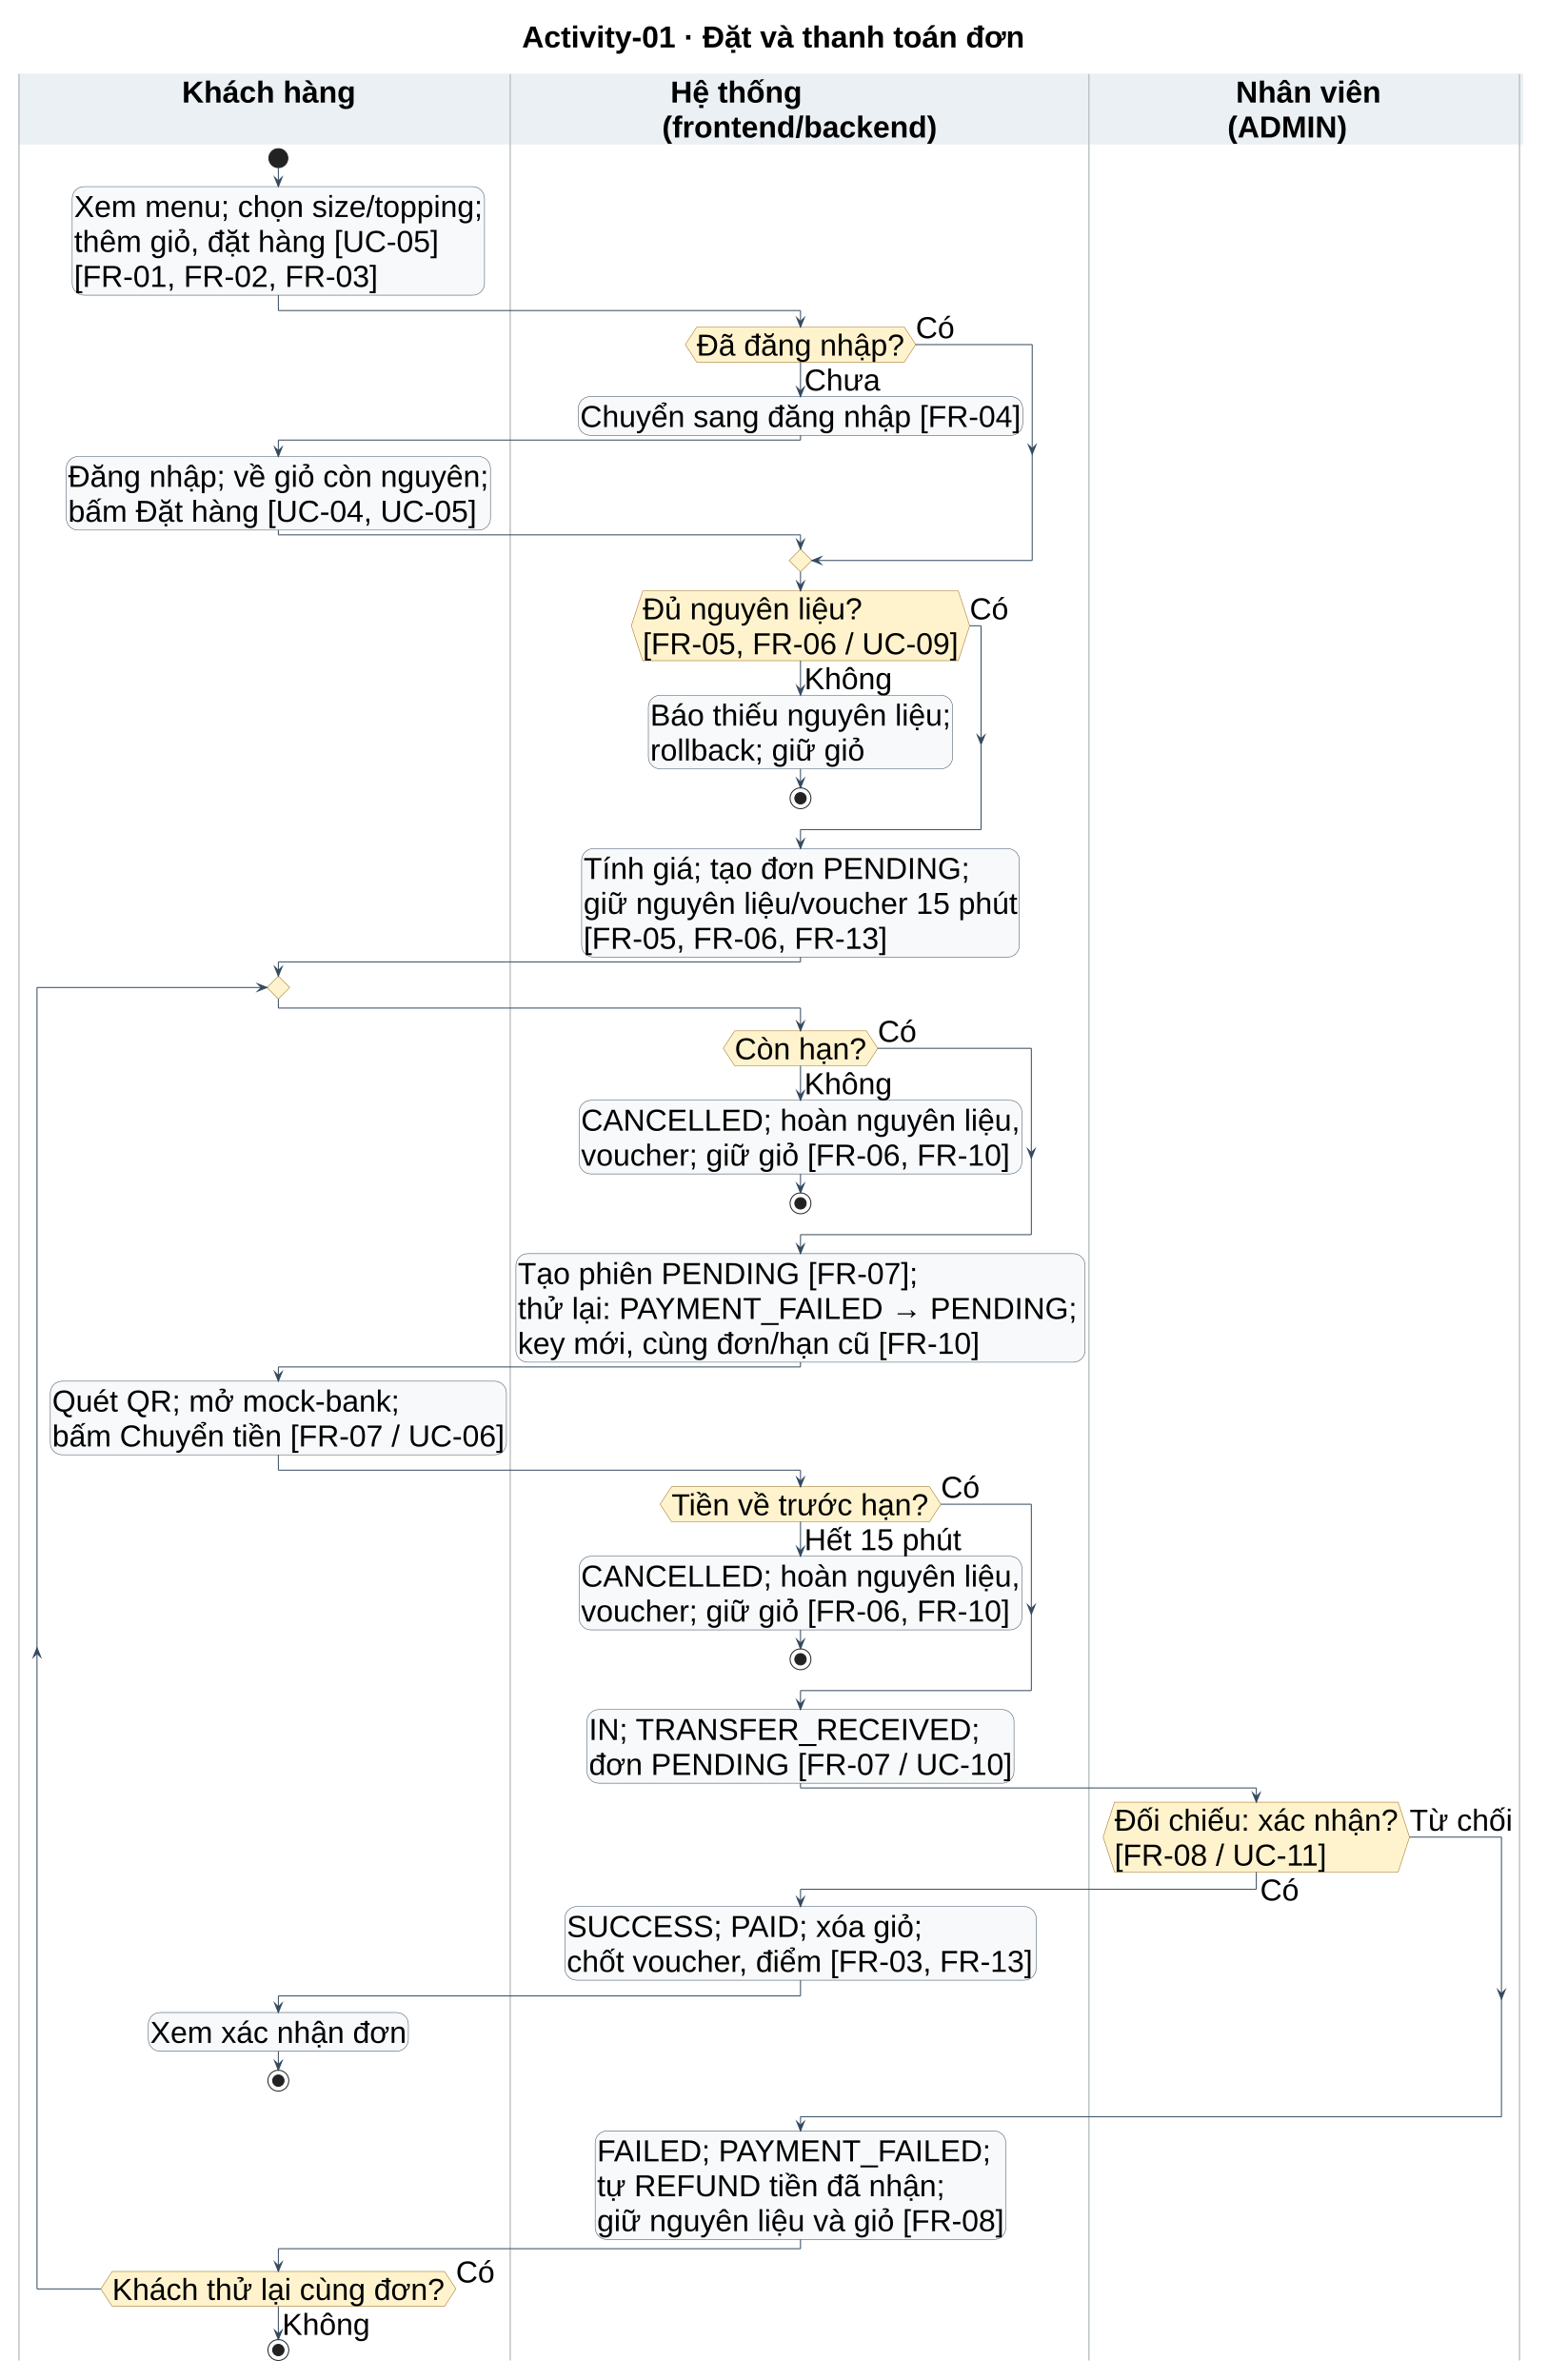
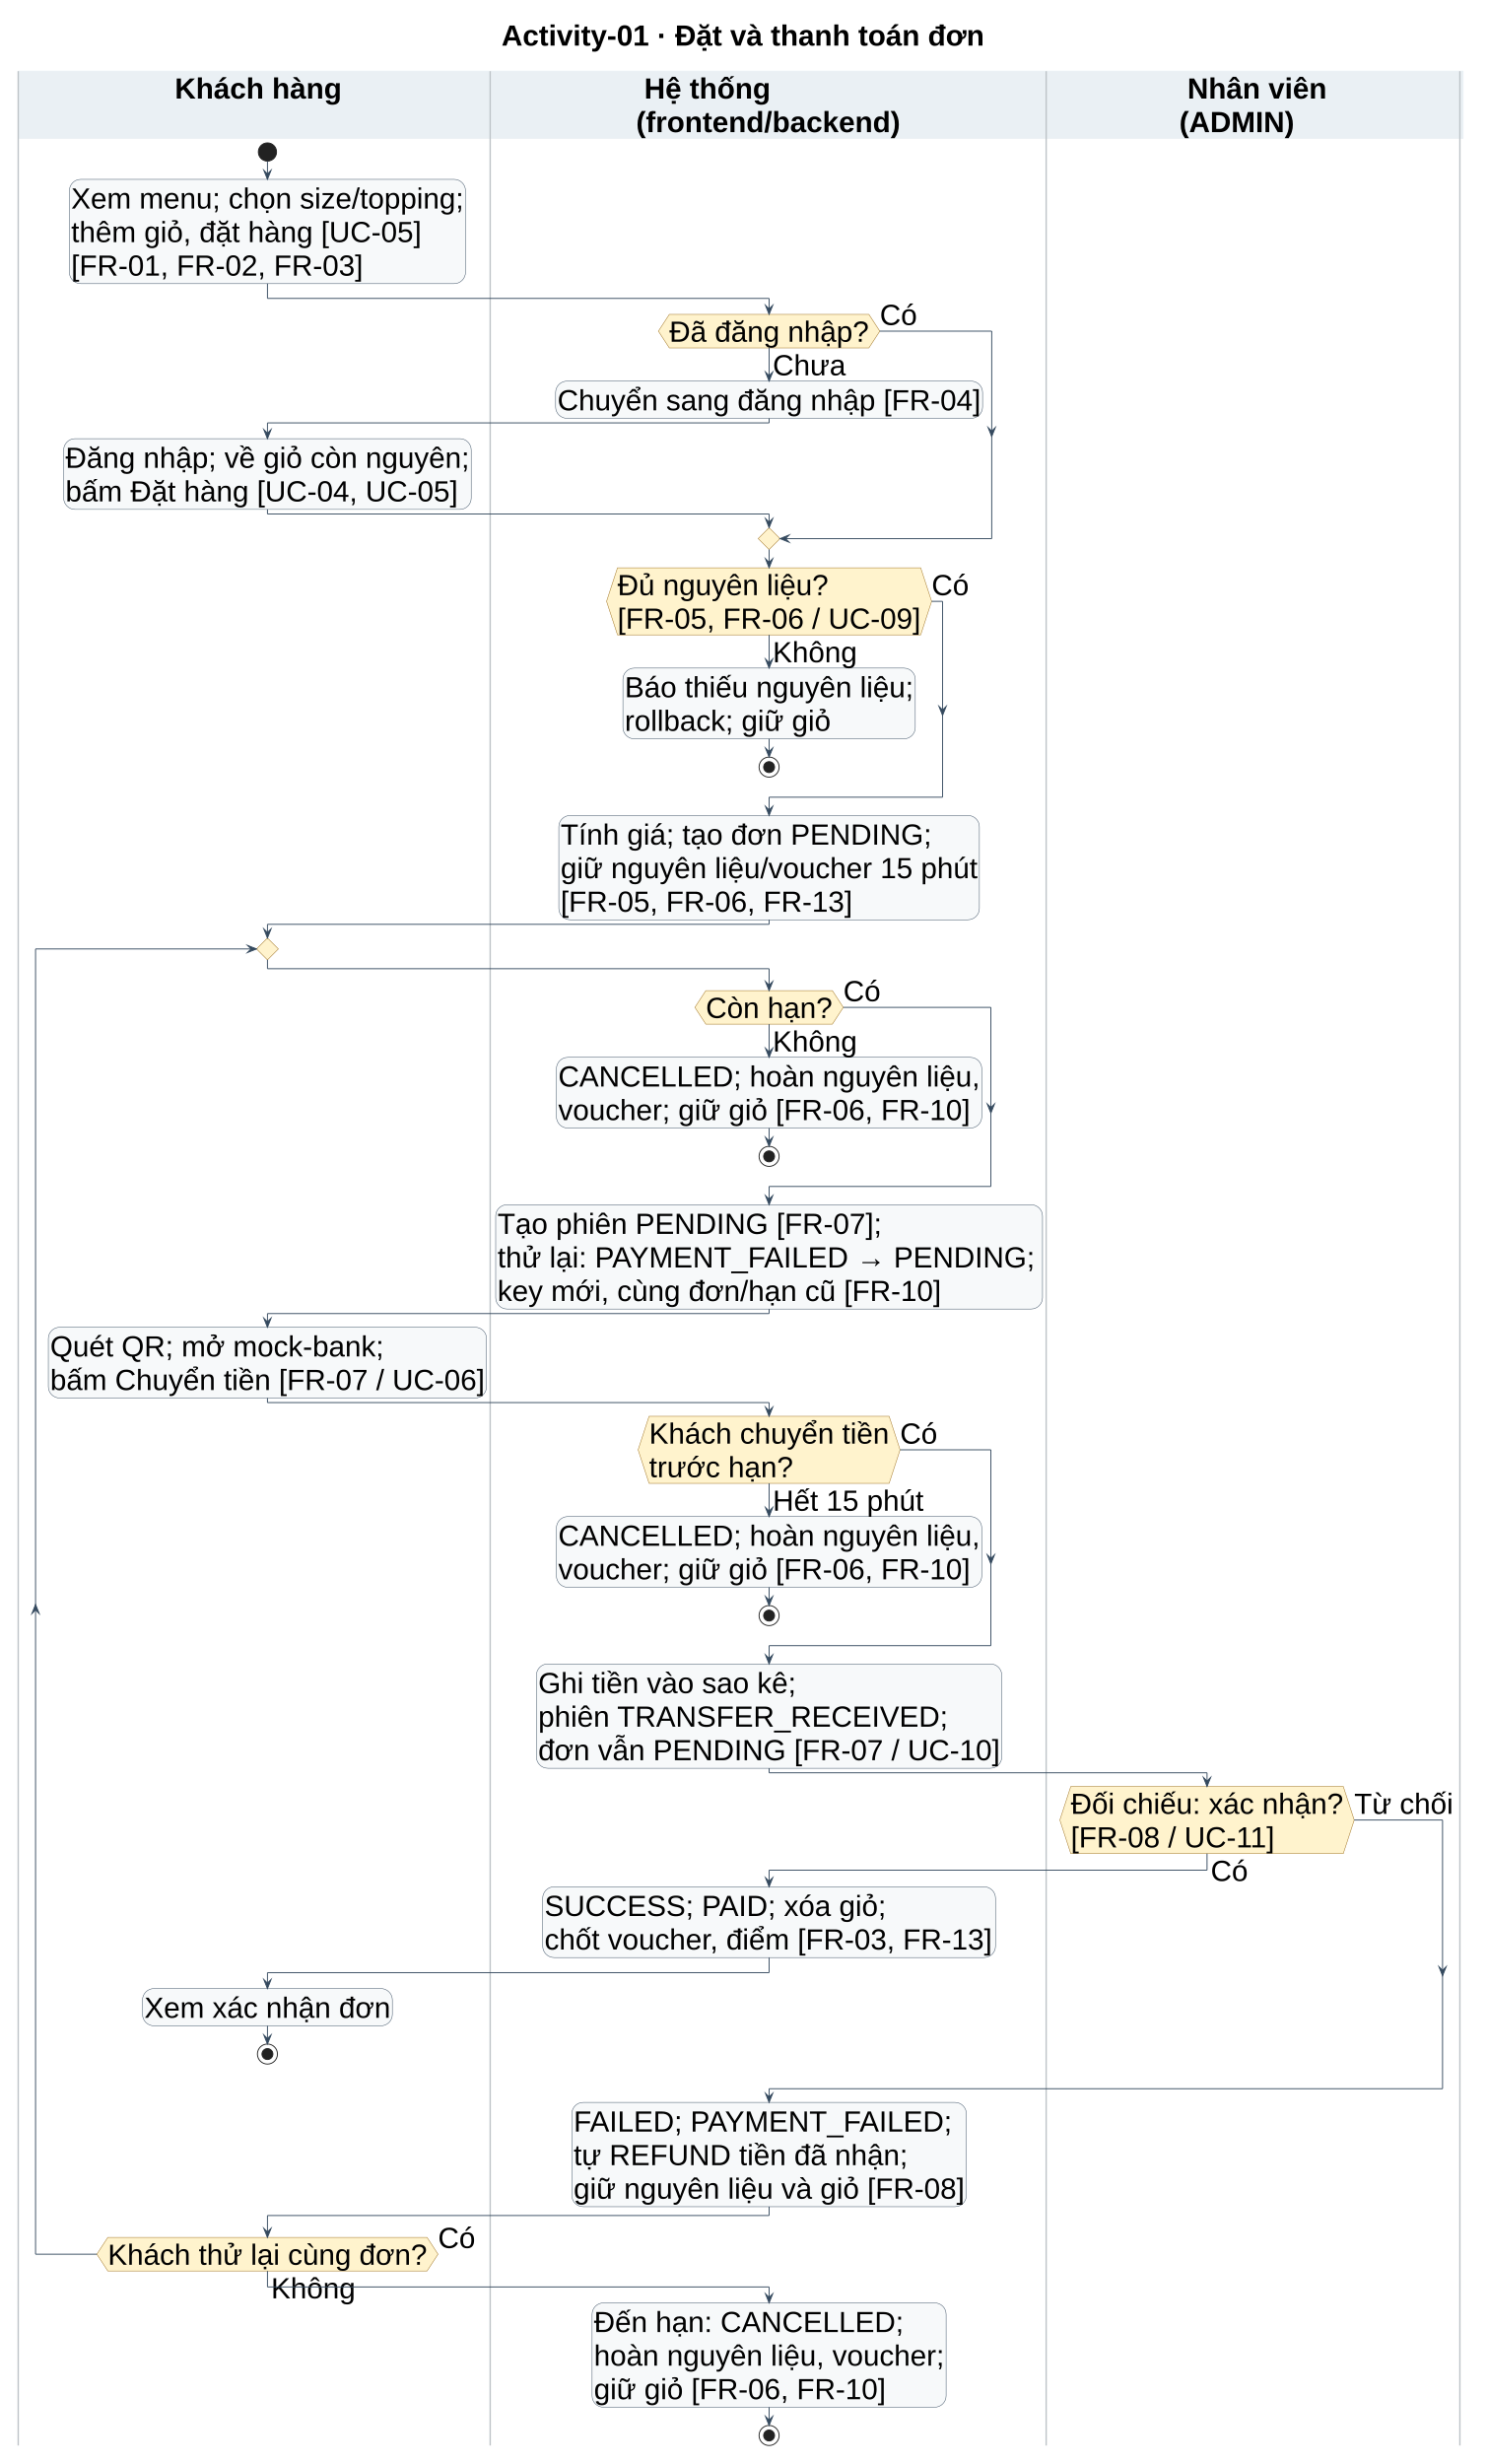
- <svg xmlns="http://www.w3.org/2000/svg" version="1.1" data-diagram-type="ACTIVITY" style="width:1631px;height:2508px;background:#FFFFFF;" width="1631px" height="2508px" viewBox="0 0 1631 2508" zoomAndPan="magnify" preserveAspectRatio="none" contentStyleType="text/css">
+ <svg xmlns="http://www.w3.org/2000/svg" version="1.1" data-diagram-type="ACTIVITY" style="width:1631px;height:2702px;background:#FFFFFF;" width="1631px" height="2702px" viewBox="0 0 1631 2702" zoomAndPan="magnify" preserveAspectRatio="none" contentStyleType="text/css">
  <defs />
  <g font-family="sans-serif" lengthAdjust="spacing">
    <g class="title" data-source-line="26">
      <text x="550.063" y="50.016" fill="#000" font-size="32" textLength="529.484" font-weight="700" font-family="Arial">Activity-01 · Đặt và thanh toán đơn</text>
    </g>
    <rect x="20" y="78.078" width="1584.609" height="73.594" fill="#EAF0F4" style="stroke:#EAF0F4;stroke-width:1;" />
    <ellipse cx="293.32" cy="166.672" rx="10" ry="10" fill="#222" style="stroke:#222;stroke-width:1;" />
    <rect x="76.086" y="196.672" width="434.469" height="114.391" fill="#F7F9FA" style="stroke:#34495E;stroke-width:0.5;" rx="12.5" ry="12.5" />
    <text x="78.086" y="228.688" fill="#000" font-size="32" textLength="430.469" font-family="Arial">Xem menu; chọn size/topping;</text>
    <text x="78.086" y="265.484" fill="#000" font-size="32" textLength="384.219" font-family="Arial">thêm giỏ, đặt hàng [UC-05]</text>
    <text x="78.086" y="302.281" fill="#000" font-size="32" textLength="320.063" font-family="Arial">[FR-01, FR-02, FR-03]</text>
    <rect x="69.82" y="481.035" width="447" height="77.594" fill="#F7F9FA" style="stroke:#34495E;stroke-width:0.5;" rx="12.5" ry="12.5" />
    <text x="71.82" y="513.051" fill="#000" font-size="32" textLength="443" font-family="Arial">Đăng nhập; về giỏ còn nguyên;</text>
    <text x="71.82" y="549.848" fill="#000" font-size="32" textLength="430.406" font-family="Arial">bấm Đặt hàng [UC-04, UC-05]</text>
    <rect x="53" y="1455.465" width="480.641" height="77.594" fill="#F7F9FA" style="stroke:#34495E;stroke-width:0.5;" rx="12.5" ry="12.5" />
    <text x="55" y="1487.48" fill="#000" font-size="32" textLength="365.969" font-family="Arial">Quét QR; mở mock-bank;</text>
    <text x="55" y="1524.277" fill="#000" font-size="32" textLength="476.641" font-family="Arial">bấm Chuyển tiền [FR-07 / UC-06]</text>
-     <rect x="156.305" y="2120.754" width="274.031" height="40.797" fill="#F7F9FA" style="stroke:#34495E;stroke-width:0.5;" rx="12.5" ry="12.5" />
-     <text x="158.305" y="2152.77" fill="#000" font-size="32" textLength="270.031" font-family="Arial">Xem xác nhận đơn</text>
-     <ellipse cx="293.32" cy="2192.551" rx="11" ry="11" fill="none" style="stroke:#222;stroke-width:1;" />
-     <ellipse cx="293.32" cy="2192.551" rx="6" ry="6" fill="#222" style="stroke:#222;stroke-width:1;" />
+     <rect x="156.305" y="2180.668" width="274.031" height="40.797" fill="#F7F9FA" style="stroke:#34495E;stroke-width:0.5;" rx="12.5" ry="12.5" />
+     <text x="158.305" y="2212.684" fill="#000" font-size="32" textLength="270.031" font-family="Arial">Xem xác nhận đơn</text>
+     <ellipse cx="293.32" cy="2252.465" rx="11" ry="11" fill="none" style="stroke:#222;stroke-width:1;" />
+     <ellipse cx="293.32" cy="2252.465" rx="6" ry="6" fill="#222" style="stroke:#222;stroke-width:1;" />
    <polygon points="293.32,1028.605,305.32,1040.605,293.32,1052.605,281.32,1040.605,293.32,1028.605" fill="#FFF3CD" style="stroke:#9A6B16;stroke-width:0.5;stroke-linejoin:miter;stroke-miterlimit:10;" />
-     <polygon points="118.227,2393.621,468.414,2393.621,480.414,2412.02,468.414,2430.418,118.227,2430.418,106.227,2412.02,118.227,2393.621" fill="#FFF3CD" style="stroke:#9A6B16;stroke-width:0.5;stroke-linejoin:miter;stroke-miterlimit:10;" />
-     <text x="297.32" y="2460.434" fill="#000" font-size="32" textLength="92.531" font-family="Arial">Không</text>
-     <text x="118.227" y="2423.637" fill="#000" font-size="32" textLength="350.188" font-family="Arial">Khách thử lại cùng đơn?</text>
-     <text x="480.414" y="2405.238" fill="#000" font-size="32" textLength="40.906" font-family="Arial">Có</text>
-     <ellipse cx="293.32" cy="2476.418" rx="11" ry="11" fill="none" style="stroke:#222;stroke-width:1;" />
-     <ellipse cx="293.32" cy="2476.418" rx="6" ry="6" fill="#222" style="stroke:#222;stroke-width:1;" />
-     <line x1="20" y1="78.078" x2="20" y2="2487.418" style="stroke:#BDC3C7;stroke-width:1.5;" />
+     <polygon points="118.227,2453.535,468.414,2453.535,480.414,2471.934,468.414,2490.332,118.227,2490.332,106.227,2471.934,118.227,2453.535" fill="#FFF3CD" style="stroke:#9A6B16;stroke-width:0.5;stroke-linejoin:miter;stroke-miterlimit:10;" />
+     <text x="297.32" y="2520.348" fill="#000" font-size="32" textLength="92.531" font-family="Arial">Không</text>
+     <text x="118.227" y="2483.551" fill="#000" font-size="32" textLength="350.188" font-family="Arial">Khách thử lại cùng đơn?</text>
+     <text x="480.414" y="2465.152" fill="#000" font-size="32" textLength="40.906" font-family="Arial">Có</text>
+     <line x1="20" y1="78.078" x2="20" y2="2681.723" style="stroke:#BDC3C7;stroke-width:1.5;" />
    <rect x="609.375" y="417.938" width="468.313" height="40.797" fill="#F7F9FA" style="stroke:#34495E;stroke-width:0.5;" rx="12.5" ry="12.5" />
    <text x="611.375" y="449.953" fill="#000" font-size="32" textLength="464.313" font-family="Arial">Chuyển sang đăng nhập [FR-04]</text>
    <polygon points="734.102,344.742,952.961,344.742,964.961,363.141,952.961,381.539,734.102,381.539,722.102,363.141,734.102,344.742" fill="#FFF3CD" style="stroke:#9A6B16;stroke-width:0.5;stroke-linejoin:miter;stroke-miterlimit:10;" />
    <text x="847.531" y="411.555" fill="#000" font-size="32" textLength="80.125" font-family="Arial">Chưa</text>
    <text x="734.102" y="374.758" fill="#000" font-size="32" textLength="218.859" font-family="Arial">Đã đăng nhập?</text>
    <text x="964.961" y="356.359" fill="#000" font-size="32" textLength="40.906" font-family="Arial">Có</text>
    <polygon points="843.531,578.629,855.531,590.629,843.531,602.629,831.531,590.629,843.531,578.629" fill="#FFF3CD" style="stroke:#9A6B16;stroke-width:0.5;stroke-linejoin:miter;stroke-miterlimit:10;" />
    <rect x="683.188" y="732.621" width="320.688" height="77.594" fill="#F7F9FA" style="stroke:#34495E;stroke-width:0.5;" rx="12.5" ry="12.5" />
    <text x="685.188" y="764.637" fill="#000" font-size="32" textLength="316.688" font-family="Arial">Báo thiếu nguyên liệu;</text>
    <text x="685.188" y="801.434" fill="#000" font-size="32" textLength="225.969" font-family="Arial">rollback; giữ giỏ</text>
    <ellipse cx="843.531" cy="841.215" rx="11" ry="11" fill="none" style="stroke:#222;stroke-width:1;" />
    <ellipse cx="843.531" cy="841.215" rx="6" ry="6" fill="#222" style="stroke:#222;stroke-width:1;" />
    <polygon points="677.273,622.629,1009.789,622.629,1021.789,659.426,1009.789,696.223,677.273,696.223,665.273,659.426,677.273,622.629" fill="#FFF3CD" style="stroke:#9A6B16;stroke-width:0.5;stroke-linejoin:miter;stroke-miterlimit:10;" />
    <text x="847.531" y="726.238" fill="#000" font-size="32" textLength="92.531" font-family="Arial">Không</text>
    <text x="677.273" y="652.645" fill="#000" font-size="32" textLength="231.281" font-family="Arial">Đủ nguyên liệu?</text>
    <text x="677.273" y="689.441" fill="#000" font-size="32" textLength="332.516" font-family="Arial">[FR-05, FR-06 / UC-09]</text>
    <text x="1021.789" y="652.645" fill="#000" font-size="32" textLength="40.906" font-family="Arial">Có</text>
    <rect x="612.883" y="894.215" width="461.297" height="114.391" fill="#F7F9FA" style="stroke:#34495E;stroke-width:0.5;" rx="12.5" ry="12.5" />
    <text x="614.883" y="926.23" fill="#000" font-size="32" textLength="406.938" font-family="Arial">Tính giá; tạo đơn PENDING;</text>
    <text x="614.883" y="963.027" fill="#000" font-size="32" textLength="457.297" font-family="Arial">giữ nguyên liệu/voucher 15 phút</text>
    <text x="614.883" y="999.824" fill="#000" font-size="32" textLength="320.063" font-family="Arial">[FR-05, FR-06, FR-13]</text>
    <rect x="610.281" y="1159.48" width="466.5" height="77.594" fill="#F7F9FA" style="stroke:#34495E;stroke-width:0.5;" rx="12.5" ry="12.5" />
    <text x="612.281" y="1191.496" fill="#000" font-size="32" textLength="462.5" font-family="Arial">CANCELLED; hoàn nguyên liệu,</text>
    <text x="612.281" y="1228.293" fill="#000" font-size="32" textLength="451.813" font-family="Arial">voucher; giữ giỏ [FR-06, FR-10]</text>
    <ellipse cx="843.531" cy="1268.074" rx="11" ry="11" fill="none" style="stroke:#222;stroke-width:1;" />
    <ellipse cx="843.531" cy="1268.074" rx="6" ry="6" fill="#222" style="stroke:#222;stroke-width:1;" />
    <polygon points="774.141,1086.285,912.922,1086.285,924.922,1104.684,912.922,1123.082,774.141,1123.082,762.141,1104.684,774.141,1086.285" fill="#FFF3CD" style="stroke:#9A6B16;stroke-width:0.5;stroke-linejoin:miter;stroke-miterlimit:10;" />
    <text x="847.531" y="1153.098" fill="#000" font-size="32" textLength="92.531" font-family="Arial">Không</text>
    <text x="774.141" y="1116.301" fill="#000" font-size="32" textLength="138.781" font-family="Arial">Còn hạn?</text>
    <text x="924.922" y="1097.902" fill="#000" font-size="32" textLength="40.906" font-family="Arial">Có</text>
    <rect x="543.641" y="1321.074" width="599.781" height="114.391" fill="#F7F9FA" style="stroke:#34495E;stroke-width:0.5;" rx="12.5" ry="12.5" />
    <text x="545.641" y="1353.09" fill="#000" font-size="32" textLength="421.484" font-family="Arial">Tạo phiên PENDING [FR-07];</text>
    <text x="545.641" y="1389.887" fill="#000" font-size="32" textLength="595.781" font-family="Arial">thử lại: PAYMENT_FAILED → PENDING;</text>
    <text x="545.641" y="1426.684" fill="#000" font-size="32" textLength="486.625" font-family="Arial">key mới, cùng đơn/hạn cũ [FR-10]</text>
-     <rect x="610.281" y="1639.934" width="466.5" height="77.594" fill="#F7F9FA" style="stroke:#34495E;stroke-width:0.5;" rx="12.5" ry="12.5" />
-     <text x="612.281" y="1671.949" fill="#000" font-size="32" textLength="462.5" font-family="Arial">CANCELLED; hoàn nguyên liệu,</text>
-     <text x="612.281" y="1708.746" fill="#000" font-size="32" textLength="451.813" font-family="Arial">voucher; giữ giỏ [FR-06, FR-10]</text>
-     <ellipse cx="843.531" cy="1748.527" rx="11" ry="11" fill="none" style="stroke:#222;stroke-width:1;" />
-     <ellipse cx="843.531" cy="1748.527" rx="6" ry="6" fill="#222" style="stroke:#222;stroke-width:1;" />
-     <polygon points="707.602,1566.738,979.461,1566.738,991.461,1585.137,979.461,1603.535,707.602,1603.535,695.602,1585.137,707.602,1566.738" fill="#FFF3CD" style="stroke:#9A6B16;stroke-width:0.5;stroke-linejoin:miter;stroke-miterlimit:10;" />
-     <text x="847.531" y="1633.551" fill="#000" font-size="32" textLength="165.453" font-family="Arial">Hết 15 phút</text>
-     <text x="707.602" y="1596.754" fill="#000" font-size="32" textLength="271.859" font-family="Arial">Tiền về trước hạn?</text>
-     <text x="991.461" y="1578.355" fill="#000" font-size="32" textLength="40.906" font-family="Arial">Có</text>
-     <rect x="618.539" y="1801.527" width="449.984" height="77.594" fill="#F7F9FA" style="stroke:#34495E;stroke-width:0.5;" rx="12.5" ry="12.5" />
-     <text x="620.539" y="1833.543" fill="#000" font-size="32" textLength="412.516" font-family="Arial">IN; TRANSFER_RECEIVED;</text>
-     <text x="620.539" y="1870.34" fill="#000" font-size="32" textLength="445.984" font-family="Arial">đơn PENDING [FR-07 / UC-10]</text>
-     <rect x="595.219" y="2009.113" width="496.625" height="77.594" fill="#F7F9FA" style="stroke:#34495E;stroke-width:0.5;" rx="12.5" ry="12.5" />
-     <text x="597.219" y="2041.129" fill="#000" font-size="32" textLength="377.031" font-family="Arial">SUCCESS; PAID; xóa giỏ;</text>
-     <text x="597.219" y="2077.926" fill="#000" font-size="32" textLength="492.625" font-family="Arial">chốt voucher, điểm [FR-03, FR-13]</text>
-     <rect x="627.148" y="2245.551" width="432.766" height="114.391" fill="#F7F9FA" style="stroke:#34495E;stroke-width:0.5;" rx="12.5" ry="12.5" />
-     <text x="629.148" y="2277.566" fill="#000" font-size="32" textLength="423.219" font-family="Arial">FAILED; PAYMENT_FAILED;</text>
-     <text x="629.148" y="2314.363" fill="#000" font-size="32" textLength="366.469" font-family="Arial">tự REFUND tiền đã nhận;</text>
-     <text x="629.148" y="2351.16" fill="#000" font-size="32" textLength="428.766" font-family="Arial">giữ nguyên liệu và giỏ [FR-08]</text>
-     <line x1="537.641" y1="78.078" x2="537.641" y2="2487.418" style="stroke:#BDC3C7;stroke-width:1.5;" />
-     <polygon points="1174.422,1899.121,1473.281,1899.121,1485.281,1935.918,1473.281,1972.715,1174.422,1972.715,1162.422,1935.918,1174.422,1899.121" fill="#FFF3CD" style="stroke:#9A6B16;stroke-width:0.5;stroke-linejoin:miter;stroke-miterlimit:10;" />
-     <text x="1327.852" y="2002.73" fill="#000" font-size="32" textLength="40.906" font-family="Arial">Có</text>
-     <text x="1174.422" y="1929.137" fill="#000" font-size="32" textLength="298.859" font-family="Arial">Đối chiếu: xác nhận?</text>
-     <text x="1174.422" y="1965.934" fill="#000" font-size="32" textLength="225.828" font-family="Arial">[FR-08 / UC-11]</text>
-     <text x="1485.281" y="1929.137" fill="#000" font-size="32" textLength="108.563" font-family="Arial">Từ chối</text>
-     <line x1="1147.422" y1="78.078" x2="1147.422" y2="2487.418" style="stroke:#BDC3C7;stroke-width:1.5;" />
-     <line x1="1601.164" y1="78.078" x2="1601.164" y2="2487.418" style="stroke:#BDC3C7;stroke-width:1.5;" />
+     <rect x="610.281" y="1663.051" width="466.5" height="77.594" fill="#F7F9FA" style="stroke:#34495E;stroke-width:0.5;" rx="12.5" ry="12.5" />
+     <text x="612.281" y="1695.066" fill="#000" font-size="32" textLength="462.5" font-family="Arial">CANCELLED; hoàn nguyên liệu,</text>
+     <text x="612.281" y="1731.863" fill="#000" font-size="32" textLength="451.813" font-family="Arial">voucher; giữ giỏ [FR-06, FR-10]</text>
+     <ellipse cx="843.531" cy="1771.645" rx="11" ry="11" fill="none" style="stroke:#222;stroke-width:1;" />
+     <ellipse cx="843.531" cy="1771.645" rx="6" ry="6" fill="#222" style="stroke:#222;stroke-width:1;" />
+     <polygon points="711.883,1553.059,975.18,1553.059,987.18,1589.855,975.18,1626.652,711.883,1626.652,699.883,1589.855,711.883,1553.059" fill="#FFF3CD" style="stroke:#9A6B16;stroke-width:0.5;stroke-linejoin:miter;stroke-miterlimit:10;" />
+     <text x="847.531" y="1656.668" fill="#000" font-size="32" textLength="165.453" font-family="Arial">Hết 15 phút</text>
+     <text x="711.883" y="1583.074" fill="#000" font-size="32" textLength="263.297" font-family="Arial">Khách chuyển tiền</text>
+     <text x="711.883" y="1619.871" fill="#000" font-size="32" textLength="158.031" font-family="Arial">trước hạn?</text>
+     <text x="987.18" y="1583.074" fill="#000" font-size="32" textLength="40.906" font-family="Arial">Có</text>
+     <rect x="588.297" y="1824.645" width="510.469" height="114.391" fill="#F7F9FA" style="stroke:#34495E;stroke-width:0.5;" rx="12.5" ry="12.5" />
+     <text x="590.297" y="1856.66" fill="#000" font-size="32" textLength="282.828" font-family="Arial">Ghi tiền vào sao kê;</text>
+     <text x="590.297" y="1893.457" fill="#000" font-size="32" textLength="449.922" font-family="Arial">phiên TRANSFER_RECEIVED;</text>
+     <text x="590.297" y="1930.254" fill="#000" font-size="32" textLength="506.469" font-family="Arial">đơn vẫn PENDING [FR-07 / UC-10]</text>
+     <rect x="595.219" y="2069.027" width="496.625" height="77.594" fill="#F7F9FA" style="stroke:#34495E;stroke-width:0.5;" rx="12.5" ry="12.5" />
+     <text x="597.219" y="2101.043" fill="#000" font-size="32" textLength="377.031" font-family="Arial">SUCCESS; PAID; xóa giỏ;</text>
+     <text x="597.219" y="2137.84" fill="#000" font-size="32" textLength="492.625" font-family="Arial">chốt voucher, điểm [FR-03, FR-13]</text>
+     <rect x="627.148" y="2305.465" width="432.766" height="114.391" fill="#F7F9FA" style="stroke:#34495E;stroke-width:0.5;" rx="12.5" ry="12.5" />
+     <text x="629.148" y="2337.48" fill="#000" font-size="32" textLength="423.219" font-family="Arial">FAILED; PAYMENT_FAILED;</text>
+     <text x="629.148" y="2374.277" fill="#000" font-size="32" textLength="366.469" font-family="Arial">tự REFUND tiền đã nhận;</text>
+     <text x="629.148" y="2411.074" fill="#000" font-size="32" textLength="428.766" font-family="Arial">giữ nguyên liệu và giỏ [FR-08]</text>
+     <rect x="649.391" y="2525.332" width="388.281" height="114.391" fill="#F7F9FA" style="stroke:#34495E;stroke-width:0.5;" rx="12.5" ry="12.5" />
+     <text x="651.391" y="2557.348" fill="#000" font-size="32" textLength="339.719" font-family="Arial">Đến hạn: CANCELLED;</text>
+     <text x="651.391" y="2594.145" fill="#000" font-size="32" textLength="384.281" font-family="Arial">hoàn nguyên liệu, voucher;</text>
+     <text x="651.391" y="2630.941" fill="#000" font-size="32" textLength="320.188" font-family="Arial">giữ giỏ [FR-06, FR-10]</text>
+     <ellipse cx="843.531" cy="2670.723" rx="11" ry="11" fill="none" style="stroke:#222;stroke-width:1;" />
+     <ellipse cx="843.531" cy="2670.723" rx="6" ry="6" fill="#222" style="stroke:#222;stroke-width:1;" />
+     <line x1="537.641" y1="78.078" x2="537.641" y2="2681.723" style="stroke:#BDC3C7;stroke-width:1.5;" />
+     <polygon points="1174.422,1959.035,1473.281,1959.035,1485.281,1995.832,1473.281,2032.629,1174.422,2032.629,1162.422,1995.832,1174.422,1959.035" fill="#FFF3CD" style="stroke:#9A6B16;stroke-width:0.5;stroke-linejoin:miter;stroke-miterlimit:10;" />
+     <text x="1327.852" y="2062.645" fill="#000" font-size="32" textLength="40.906" font-family="Arial">Có</text>
+     <text x="1174.422" y="1989.051" fill="#000" font-size="32" textLength="298.859" font-family="Arial">Đối chiếu: xác nhận?</text>
+     <text x="1174.422" y="2025.848" fill="#000" font-size="32" textLength="225.828" font-family="Arial">[FR-08 / UC-11]</text>
+     <text x="1485.281" y="1989.051" fill="#000" font-size="32" textLength="108.563" font-family="Arial">Từ chối</text>
+     <line x1="1147.422" y1="78.078" x2="1147.422" y2="2681.723" style="stroke:#BDC3C7;stroke-width:1.5;" />
+     <line x1="1601.164" y1="78.078" x2="1601.164" y2="2681.723" style="stroke:#BDC3C7;stroke-width:1.5;" />
    <line x1="293.32" y1="176.672" x2="293.32" y2="196.672" style="stroke:#34495E;stroke-width:1;" />
    <polygon points="289.32,186.672,293.32,196.672,297.32,186.672,293.32,190.672" fill="#34495E" style="stroke:#34495E;stroke-width:1;stroke-linejoin:miter;stroke-miterlimit:10;" />
-     <line x1="293.32" y1="2161.551" x2="293.32" y2="2181.551" style="stroke:#34495E;stroke-width:1;" />
-     <polygon points="289.32,2171.551,293.32,2181.551,297.32,2171.551,293.32,2175.551" fill="#34495E" style="stroke:#34495E;stroke-width:1;stroke-linejoin:miter;stroke-miterlimit:10;" />
-     <line x1="106.227" y1="2412.02" x2="39" y2="2412.02" style="stroke:#34495E;stroke-width:1;" />
-     <polygon points="35,1746.328,39,1736.328,43,1746.328,39,1742.328" fill="#34495E" style="stroke:#34495E;stroke-width:1;stroke-linejoin:miter;stroke-miterlimit:10;" />
-     <line x1="39" y1="1040.605" x2="39" y2="2412.02" style="stroke:#34495E;stroke-width:1;" />
+     <line x1="293.32" y1="2221.465" x2="293.32" y2="2241.465" style="stroke:#34495E;stroke-width:1;" />
+     <polygon points="289.32,2231.465,293.32,2241.465,297.32,2231.465,293.32,2235.465" fill="#34495E" style="stroke:#34495E;stroke-width:1;stroke-linejoin:miter;stroke-miterlimit:10;" />
+     <line x1="106.227" y1="2471.934" x2="39" y2="2471.934" style="stroke:#34495E;stroke-width:1;" />
+     <polygon points="35,1769.445,39,1759.445,43,1769.445,39,1765.445" fill="#34495E" style="stroke:#34495E;stroke-width:1;stroke-linejoin:miter;stroke-miterlimit:10;" />
+     <line x1="39" y1="1040.605" x2="39" y2="2471.934" style="stroke:#34495E;stroke-width:1;" />
    <line x1="39" y1="1040.605" x2="281.32" y2="1040.605" style="stroke:#34495E;stroke-width:1;" />
    <polygon points="271.32,1036.605,281.32,1040.605,271.32,1044.605,275.32,1040.605" fill="#34495E" style="stroke:#34495E;stroke-width:1;stroke-linejoin:miter;stroke-miterlimit:10;" />
-     <line x1="293.32" y1="2430.418" x2="293.32" y2="2465.418" style="stroke:#34495E;stroke-width:1;" />
-     <polygon points="289.32,2455.418,293.32,2465.418,297.32,2455.418,293.32,2459.418" fill="#34495E" style="stroke:#34495E;stroke-width:1;stroke-linejoin:miter;stroke-miterlimit:10;" />
    <line x1="843.531" y1="381.539" x2="843.531" y2="417.938" style="stroke:#34495E;stroke-width:1;" />
    <polygon points="839.531,407.938,843.531,417.938,847.531,407.938,843.531,411.938" fill="#34495E" style="stroke:#34495E;stroke-width:1;stroke-linejoin:miter;stroke-miterlimit:10;" />
    <line x1="964.961" y1="363.141" x2="1087.688" y2="363.141" style="stroke:#34495E;stroke-width:1;" />
    <polygon points="1083.688,468.734,1087.688,478.734,1091.688,468.734,1087.688,472.734" fill="#34495E" style="stroke:#34495E;stroke-width:1;stroke-linejoin:miter;stroke-miterlimit:10;" />
    <line x1="1087.688" y1="363.141" x2="1087.688" y2="590.629" style="stroke:#34495E;stroke-width:1;" />
    <line x1="1087.688" y1="590.629" x2="855.531" y2="590.629" style="stroke:#34495E;stroke-width:1;" />
    <polygon points="865.531,586.629,855.531,590.629,865.531,594.629,861.531,590.629" fill="#34495E" style="stroke:#34495E;stroke-width:1;stroke-linejoin:miter;stroke-miterlimit:10;" />
    <line x1="843.531" y1="810.215" x2="843.531" y2="830.215" style="stroke:#34495E;stroke-width:1;" />
    <polygon points="839.531,820.215,843.531,830.215,847.531,820.215,843.531,824.215" fill="#34495E" style="stroke:#34495E;stroke-width:1;stroke-linejoin:miter;stroke-miterlimit:10;" />
    <line x1="843.531" y1="696.223" x2="843.531" y2="732.621" style="stroke:#34495E;stroke-width:1;" />
    <polygon points="839.531,722.621,843.531,732.621,847.531,722.621,843.531,726.621" fill="#34495E" style="stroke:#34495E;stroke-width:1;stroke-linejoin:miter;stroke-miterlimit:10;" />
    <line x1="1021.789" y1="659.426" x2="1033.789" y2="659.426" style="stroke:#34495E;stroke-width:1;" />
    <polygon points="1029.789,774.52,1033.789,784.52,1037.789,774.52,1033.789,778.52" fill="#34495E" style="stroke:#34495E;stroke-width:1;stroke-linejoin:miter;stroke-miterlimit:10;" />
    <line x1="1033.789" y1="659.426" x2="1033.789" y2="874.215" style="stroke:#34495E;stroke-width:1;" />
    <line x1="1033.789" y1="874.215" x2="843.531" y2="874.215" style="stroke:#34495E;stroke-width:1;" />
    <line x1="843.531" y1="874.215" x2="843.531" y2="894.215" style="stroke:#34495E;stroke-width:1;" />
    <polygon points="839.531,884.215,843.531,894.215,847.531,884.215,843.531,888.215" fill="#34495E" style="stroke:#34495E;stroke-width:1;stroke-linejoin:miter;stroke-miterlimit:10;" />
    <line x1="843.531" y1="602.629" x2="843.531" y2="622.629" style="stroke:#34495E;stroke-width:1;" />
    <polygon points="839.531,612.629,843.531,622.629,847.531,612.629,843.531,616.629" fill="#34495E" style="stroke:#34495E;stroke-width:1;stroke-linejoin:miter;stroke-miterlimit:10;" />
    <line x1="843.531" y1="1237.074" x2="843.531" y2="1257.074" style="stroke:#34495E;stroke-width:1;" />
    <polygon points="839.531,1247.074,843.531,1257.074,847.531,1247.074,843.531,1251.074" fill="#34495E" style="stroke:#34495E;stroke-width:1;stroke-linejoin:miter;stroke-miterlimit:10;" />
    <line x1="843.531" y1="1123.082" x2="843.531" y2="1159.48" style="stroke:#34495E;stroke-width:1;" />
    <polygon points="839.531,1149.48,843.531,1159.48,847.531,1149.48,843.531,1153.48" fill="#34495E" style="stroke:#34495E;stroke-width:1;stroke-linejoin:miter;stroke-miterlimit:10;" />
    <line x1="924.922" y1="1104.684" x2="1086.781" y2="1104.684" style="stroke:#34495E;stroke-width:1;" />
    <polygon points="1082.781,1210.578,1086.781,1220.578,1090.781,1210.578,1086.781,1214.578" fill="#34495E" style="stroke:#34495E;stroke-width:1;stroke-linejoin:miter;stroke-miterlimit:10;" />
    <line x1="1086.781" y1="1104.684" x2="1086.781" y2="1301.074" style="stroke:#34495E;stroke-width:1;" />
    <line x1="1086.781" y1="1301.074" x2="843.531" y2="1301.074" style="stroke:#34495E;stroke-width:1;" />
    <line x1="843.531" y1="1301.074" x2="843.531" y2="1321.074" style="stroke:#34495E;stroke-width:1;" />
    <polygon points="839.531,1311.074,843.531,1321.074,847.531,1311.074,843.531,1315.074" fill="#34495E" style="stroke:#34495E;stroke-width:1;stroke-linejoin:miter;stroke-miterlimit:10;" />
-     <line x1="843.531" y1="1717.527" x2="843.531" y2="1737.527" style="stroke:#34495E;stroke-width:1;" />
-     <polygon points="839.531,1727.527,843.531,1737.527,847.531,1727.527,843.531,1731.527" fill="#34495E" style="stroke:#34495E;stroke-width:1;stroke-linejoin:miter;stroke-miterlimit:10;" />
-     <line x1="843.531" y1="1603.535" x2="843.531" y2="1639.934" style="stroke:#34495E;stroke-width:1;" />
-     <polygon points="839.531,1629.934,843.531,1639.934,847.531,1629.934,843.531,1633.934" fill="#34495E" style="stroke:#34495E;stroke-width:1;stroke-linejoin:miter;stroke-miterlimit:10;" />
-     <line x1="991.461" y1="1585.137" x2="1086.781" y2="1585.137" style="stroke:#34495E;stroke-width:1;" />
-     <polygon points="1082.781,1691.031,1086.781,1701.031,1090.781,1691.031,1086.781,1695.031" fill="#34495E" style="stroke:#34495E;stroke-width:1;stroke-linejoin:miter;stroke-miterlimit:10;" />
-     <line x1="1086.781" y1="1585.137" x2="1086.781" y2="1781.527" style="stroke:#34495E;stroke-width:1;" />
-     <line x1="1086.781" y1="1781.527" x2="843.531" y2="1781.527" style="stroke:#34495E;stroke-width:1;" />
-     <line x1="843.531" y1="1781.527" x2="843.531" y2="1801.527" style="stroke:#34495E;stroke-width:1;" />
-     <polygon points="839.531,1791.527,843.531,1801.527,847.531,1791.527,843.531,1795.527" fill="#34495E" style="stroke:#34495E;stroke-width:1;stroke-linejoin:miter;stroke-miterlimit:10;" />
-     <line x1="1485.281" y1="1935.918" x2="1582.164" y2="1935.918" style="stroke:#34495E;stroke-width:1;" />
-     <polygon points="1578.164,2096.707,1582.164,2106.707,1586.164,2096.707,1582.164,2100.707" fill="#34495E" style="stroke:#34495E;stroke-width:1;stroke-linejoin:miter;stroke-miterlimit:10;" />
-     <line x1="1582.164" y1="1935.918" x2="1582.164" y2="2230.551" style="stroke:#34495E;stroke-width:1;" />
-     <line x1="1582.164" y1="2230.551" x2="843.531" y2="2230.551" style="stroke:#34495E;stroke-width:1;" />
-     <line x1="843.531" y1="2230.551" x2="843.531" y2="2245.551" style="stroke:#34495E;stroke-width:1;" />
-     <polygon points="839.531,2235.551,843.531,2245.551,847.531,2235.551,843.531,2239.551" fill="#34495E" style="stroke:#34495E;stroke-width:1;stroke-linejoin:miter;stroke-miterlimit:10;" />
+     <line x1="843.531" y1="1740.645" x2="843.531" y2="1760.645" style="stroke:#34495E;stroke-width:1;" />
+     <polygon points="839.531,1750.645,843.531,1760.645,847.531,1750.645,843.531,1754.645" fill="#34495E" style="stroke:#34495E;stroke-width:1;stroke-linejoin:miter;stroke-miterlimit:10;" />
+     <line x1="843.531" y1="1626.652" x2="843.531" y2="1663.051" style="stroke:#34495E;stroke-width:1;" />
+     <polygon points="839.531,1653.051,843.531,1663.051,847.531,1653.051,843.531,1657.051" fill="#34495E" style="stroke:#34495E;stroke-width:1;stroke-linejoin:miter;stroke-miterlimit:10;" />
+     <line x1="987.18" y1="1589.855" x2="1086.781" y2="1589.855" style="stroke:#34495E;stroke-width:1;" />
+     <polygon points="1082.781,1704.949,1086.781,1714.949,1090.781,1704.949,1086.781,1708.949" fill="#34495E" style="stroke:#34495E;stroke-width:1;stroke-linejoin:miter;stroke-miterlimit:10;" />
+     <line x1="1086.781" y1="1589.855" x2="1086.781" y2="1804.645" style="stroke:#34495E;stroke-width:1;" />
+     <line x1="1086.781" y1="1804.645" x2="843.531" y2="1804.645" style="stroke:#34495E;stroke-width:1;" />
+     <line x1="843.531" y1="1804.645" x2="843.531" y2="1824.645" style="stroke:#34495E;stroke-width:1;" />
+     <polygon points="839.531,1814.645,843.531,1824.645,847.531,1814.645,843.531,1818.645" fill="#34495E" style="stroke:#34495E;stroke-width:1;stroke-linejoin:miter;stroke-miterlimit:10;" />
+     <line x1="843.531" y1="2639.723" x2="843.531" y2="2659.723" style="stroke:#34495E;stroke-width:1;" />
+     <polygon points="839.531,2649.723,843.531,2659.723,847.531,2649.723,843.531,2653.723" fill="#34495E" style="stroke:#34495E;stroke-width:1;stroke-linejoin:miter;stroke-miterlimit:10;" />
+     <line x1="1485.281" y1="1995.832" x2="1582.164" y2="1995.832" style="stroke:#34495E;stroke-width:1;" />
+     <polygon points="1578.164,2156.621,1582.164,2166.621,1586.164,2156.621,1582.164,2160.621" fill="#34495E" style="stroke:#34495E;stroke-width:1;stroke-linejoin:miter;stroke-miterlimit:10;" />
+     <line x1="1582.164" y1="1995.832" x2="1582.164" y2="2290.465" style="stroke:#34495E;stroke-width:1;" />
+     <line x1="1582.164" y1="2290.465" x2="843.531" y2="2290.465" style="stroke:#34495E;stroke-width:1;" />
+     <line x1="843.531" y1="2290.465" x2="843.531" y2="2305.465" style="stroke:#34495E;stroke-width:1;" />
+     <polygon points="839.531,2295.465,843.531,2305.465,847.531,2295.465,843.531,2299.465" fill="#34495E" style="stroke:#34495E;stroke-width:1;stroke-linejoin:miter;stroke-miterlimit:10;" />
    <line x1="843.531" y1="458.734" x2="843.531" y2="463.734" style="stroke:#34495E;stroke-width:1;" />
    <line x1="843.531" y1="463.734" x2="293.32" y2="463.734" style="stroke:#34495E;stroke-width:1;" />
    <line x1="293.32" y1="463.734" x2="293.32" y2="481.035" style="stroke:#34495E;stroke-width:1;" />
    <polygon points="289.32,471.035,293.32,481.035,297.32,471.035,293.32,475.035" fill="#34495E" style="stroke:#34495E;stroke-width:1;stroke-linejoin:miter;stroke-miterlimit:10;" />
    <line x1="293.32" y1="558.629" x2="293.32" y2="563.629" style="stroke:#34495E;stroke-width:1;" />
    <line x1="293.32" y1="563.629" x2="843.531" y2="563.629" style="stroke:#34495E;stroke-width:1;" />
    <line x1="843.531" y1="563.629" x2="843.531" y2="578.629" style="stroke:#34495E;stroke-width:1;" />
    <polygon points="839.531,568.629,843.531,578.629,847.531,568.629,843.531,572.629" fill="#34495E" style="stroke:#34495E;stroke-width:1;stroke-linejoin:miter;stroke-miterlimit:10;" />
    <line x1="293.32" y1="311.063" x2="293.32" y2="327.242" style="stroke:#34495E;stroke-width:1;" />
    <line x1="293.32" y1="327.242" x2="843.531" y2="327.242" style="stroke:#34495E;stroke-width:1;" />
    <line x1="843.531" y1="327.242" x2="843.531" y2="344.742" style="stroke:#34495E;stroke-width:1;" />
    <polygon points="839.531,334.742,843.531,344.742,847.531,334.742,843.531,338.742" fill="#34495E" style="stroke:#34495E;stroke-width:1;stroke-linejoin:miter;stroke-miterlimit:10;" />
    <line x1="843.531" y1="1435.465" x2="843.531" y2="1440.465" style="stroke:#34495E;stroke-width:1;" />
    <line x1="843.531" y1="1440.465" x2="293.32" y2="1440.465" style="stroke:#34495E;stroke-width:1;" />
    <line x1="293.32" y1="1440.465" x2="293.32" y2="1455.465" style="stroke:#34495E;stroke-width:1;" />
    <polygon points="289.32,1445.465,293.32,1455.465,297.32,1445.465,293.32,1449.465" fill="#34495E" style="stroke:#34495E;stroke-width:1;stroke-linejoin:miter;stroke-miterlimit:10;" />
-     <line x1="293.32" y1="1533.059" x2="293.32" y2="1549.238" style="stroke:#34495E;stroke-width:1;" />
-     <line x1="293.32" y1="1549.238" x2="843.531" y2="1549.238" style="stroke:#34495E;stroke-width:1;" />
-     <line x1="843.531" y1="1549.238" x2="843.531" y2="1566.738" style="stroke:#34495E;stroke-width:1;" />
-     <polygon points="839.531,1556.738,843.531,1566.738,847.531,1556.738,843.531,1560.738" fill="#34495E" style="stroke:#34495E;stroke-width:1;stroke-linejoin:miter;stroke-miterlimit:10;" />
-     <line x1="843.531" y1="2086.707" x2="843.531" y2="2103.254" style="stroke:#34495E;stroke-width:1;" />
-     <line x1="843.531" y1="2103.254" x2="293.32" y2="2103.254" style="stroke:#34495E;stroke-width:1;" />
-     <line x1="293.32" y1="2103.254" x2="293.32" y2="2120.754" style="stroke:#34495E;stroke-width:1;" />
-     <polygon points="289.32,2110.754,293.32,2120.754,297.32,2110.754,293.32,2114.754" fill="#34495E" style="stroke:#34495E;stroke-width:1;stroke-linejoin:miter;stroke-miterlimit:10;" />
-     <line x1="1323.852" y1="1972.715" x2="1323.852" y2="1990.914" style="stroke:#34495E;stroke-width:1;" />
-     <line x1="1323.852" y1="1990.914" x2="843.531" y2="1990.914" style="stroke:#34495E;stroke-width:1;" />
-     <line x1="843.531" y1="1990.914" x2="843.531" y2="2009.113" style="stroke:#34495E;stroke-width:1;" />
-     <polygon points="839.531,1999.113,843.531,2009.113,847.531,1999.113,843.531,2003.113" fill="#34495E" style="stroke:#34495E;stroke-width:1;stroke-linejoin:miter;stroke-miterlimit:10;" />
-     <line x1="843.531" y1="1879.121" x2="843.531" y2="1884.121" style="stroke:#34495E;stroke-width:1;" />
-     <line x1="843.531" y1="1884.121" x2="1323.852" y2="1884.121" style="stroke:#34495E;stroke-width:1;" />
-     <line x1="1323.852" y1="1884.121" x2="1323.852" y2="1899.121" style="stroke:#34495E;stroke-width:1;" />
-     <polygon points="1319.852,1889.121,1323.852,1899.121,1327.852,1889.121,1323.852,1893.121" fill="#34495E" style="stroke:#34495E;stroke-width:1;stroke-linejoin:miter;stroke-miterlimit:10;" />
+     <line x1="293.32" y1="1533.059" x2="293.32" y2="1538.059" style="stroke:#34495E;stroke-width:1;" />
+     <line x1="293.32" y1="1538.059" x2="843.531" y2="1538.059" style="stroke:#34495E;stroke-width:1;" />
+     <line x1="843.531" y1="1538.059" x2="843.531" y2="1553.059" style="stroke:#34495E;stroke-width:1;" />
+     <polygon points="839.531,1543.059,843.531,1553.059,847.531,1543.059,843.531,1547.059" fill="#34495E" style="stroke:#34495E;stroke-width:1;stroke-linejoin:miter;stroke-miterlimit:10;" />
+     <line x1="843.531" y1="2146.621" x2="843.531" y2="2163.168" style="stroke:#34495E;stroke-width:1;" />
+     <line x1="843.531" y1="2163.168" x2="293.32" y2="2163.168" style="stroke:#34495E;stroke-width:1;" />
+     <line x1="293.32" y1="2163.168" x2="293.32" y2="2180.668" style="stroke:#34495E;stroke-width:1;" />
+     <polygon points="289.32,2170.668,293.32,2180.668,297.32,2170.668,293.32,2174.668" fill="#34495E" style="stroke:#34495E;stroke-width:1;stroke-linejoin:miter;stroke-miterlimit:10;" />
+     <line x1="1323.852" y1="2032.629" x2="1323.852" y2="2050.828" style="stroke:#34495E;stroke-width:1;" />
+     <line x1="1323.852" y1="2050.828" x2="843.531" y2="2050.828" style="stroke:#34495E;stroke-width:1;" />
+     <line x1="843.531" y1="2050.828" x2="843.531" y2="2069.027" style="stroke:#34495E;stroke-width:1;" />
+     <polygon points="839.531,2059.027,843.531,2069.027,847.531,2059.027,843.531,2063.027" fill="#34495E" style="stroke:#34495E;stroke-width:1;stroke-linejoin:miter;stroke-miterlimit:10;" />
+     <line x1="843.531" y1="1939.035" x2="843.531" y2="1944.035" style="stroke:#34495E;stroke-width:1;" />
+     <line x1="843.531" y1="1944.035" x2="1323.852" y2="1944.035" style="stroke:#34495E;stroke-width:1;" />
+     <line x1="1323.852" y1="1944.035" x2="1323.852" y2="1959.035" style="stroke:#34495E;stroke-width:1;" />
+     <polygon points="1319.852,1949.035,1323.852,1959.035,1327.852,1949.035,1323.852,1953.035" fill="#34495E" style="stroke:#34495E;stroke-width:1;stroke-linejoin:miter;stroke-miterlimit:10;" />
    <line x1="293.32" y1="1052.605" x2="293.32" y2="1062.285" style="stroke:#34495E;stroke-width:1;" />
    <line x1="293.32" y1="1062.285" x2="843.531" y2="1062.285" style="stroke:#34495E;stroke-width:1;" />
    <line x1="843.531" y1="1062.285" x2="843.531" y2="1086.285" style="stroke:#34495E;stroke-width:1;" />
    <polygon points="839.531,1076.285,843.531,1086.285,847.531,1076.285,843.531,1080.285" fill="#34495E" style="stroke:#34495E;stroke-width:1;stroke-linejoin:miter;stroke-miterlimit:10;" />
-     <line x1="843.531" y1="2359.941" x2="843.531" y2="2369.621" style="stroke:#34495E;stroke-width:1;" />
-     <line x1="843.531" y1="2369.621" x2="293.32" y2="2369.621" style="stroke:#34495E;stroke-width:1;" />
-     <line x1="293.32" y1="2369.621" x2="293.32" y2="2393.621" style="stroke:#34495E;stroke-width:1;" />
-     <polygon points="289.32,2383.621,293.32,2393.621,297.32,2383.621,293.32,2387.621" fill="#34495E" style="stroke:#34495E;stroke-width:1;stroke-linejoin:miter;stroke-miterlimit:10;" />
+     <line x1="843.531" y1="2419.855" x2="843.531" y2="2429.535" style="stroke:#34495E;stroke-width:1;" />
+     <line x1="843.531" y1="2429.535" x2="293.32" y2="2429.535" style="stroke:#34495E;stroke-width:1;" />
+     <line x1="293.32" y1="2429.535" x2="293.32" y2="2453.535" style="stroke:#34495E;stroke-width:1;" />
+     <polygon points="289.32,2443.535,293.32,2453.535,297.32,2443.535,293.32,2447.535" fill="#34495E" style="stroke:#34495E;stroke-width:1;stroke-linejoin:miter;stroke-miterlimit:10;" />
    <line x1="843.531" y1="1008.605" x2="843.531" y2="1013.605" style="stroke:#34495E;stroke-width:1;" />
    <line x1="843.531" y1="1013.605" x2="293.32" y2="1013.605" style="stroke:#34495E;stroke-width:1;" />
    <line x1="293.32" y1="1013.605" x2="293.32" y2="1028.605" style="stroke:#34495E;stroke-width:1;" />
    <polygon points="289.32,1018.605,293.32,1028.605,297.32,1018.605,293.32,1022.605" fill="#34495E" style="stroke:#34495E;stroke-width:1;stroke-linejoin:miter;stroke-miterlimit:10;" />
+     <line x1="293.32" y1="2490.332" x2="293.32" y2="2507.832" style="stroke:#34495E;stroke-width:1;" />
+     <line x1="293.32" y1="2507.832" x2="843.531" y2="2507.832" style="stroke:#34495E;stroke-width:1;" />
+     <line x1="843.531" y1="2507.832" x2="843.531" y2="2525.332" style="stroke:#34495E;stroke-width:1;" />
+     <polygon points="839.531,2515.332,843.531,2525.332,847.531,2515.332,843.531,2519.332" fill="#34495E" style="stroke:#34495E;stroke-width:1;stroke-linejoin:miter;stroke-miterlimit:10;" />
    <text x="191.703" y="108.094" fill="#000" font-size="32" textLength="183.125" font-weight="700" font-family="Arial">Khách hàng</text>
    <text x="706.531" y="108.094" fill="#000" font-size="32" textLength="138.641" font-weight="700" font-family="Arial">Hệ thống</text>
    <text x="697.641" y="144.891" fill="#000" font-size="32" textLength="289.781" font-weight="700" font-family="Arial">(frontend/backend)</text>
    <text x="1302.277" y="108.094" fill="#000" font-size="32" textLength="152.922" font-weight="700" font-family="Arial">Nhân viên</text>
    <text x="1293.387" y="144.891" fill="#000" font-size="32" textLength="126.188" font-weight="700" font-family="Arial">(ADMIN)</text>
  </g>
</svg>
